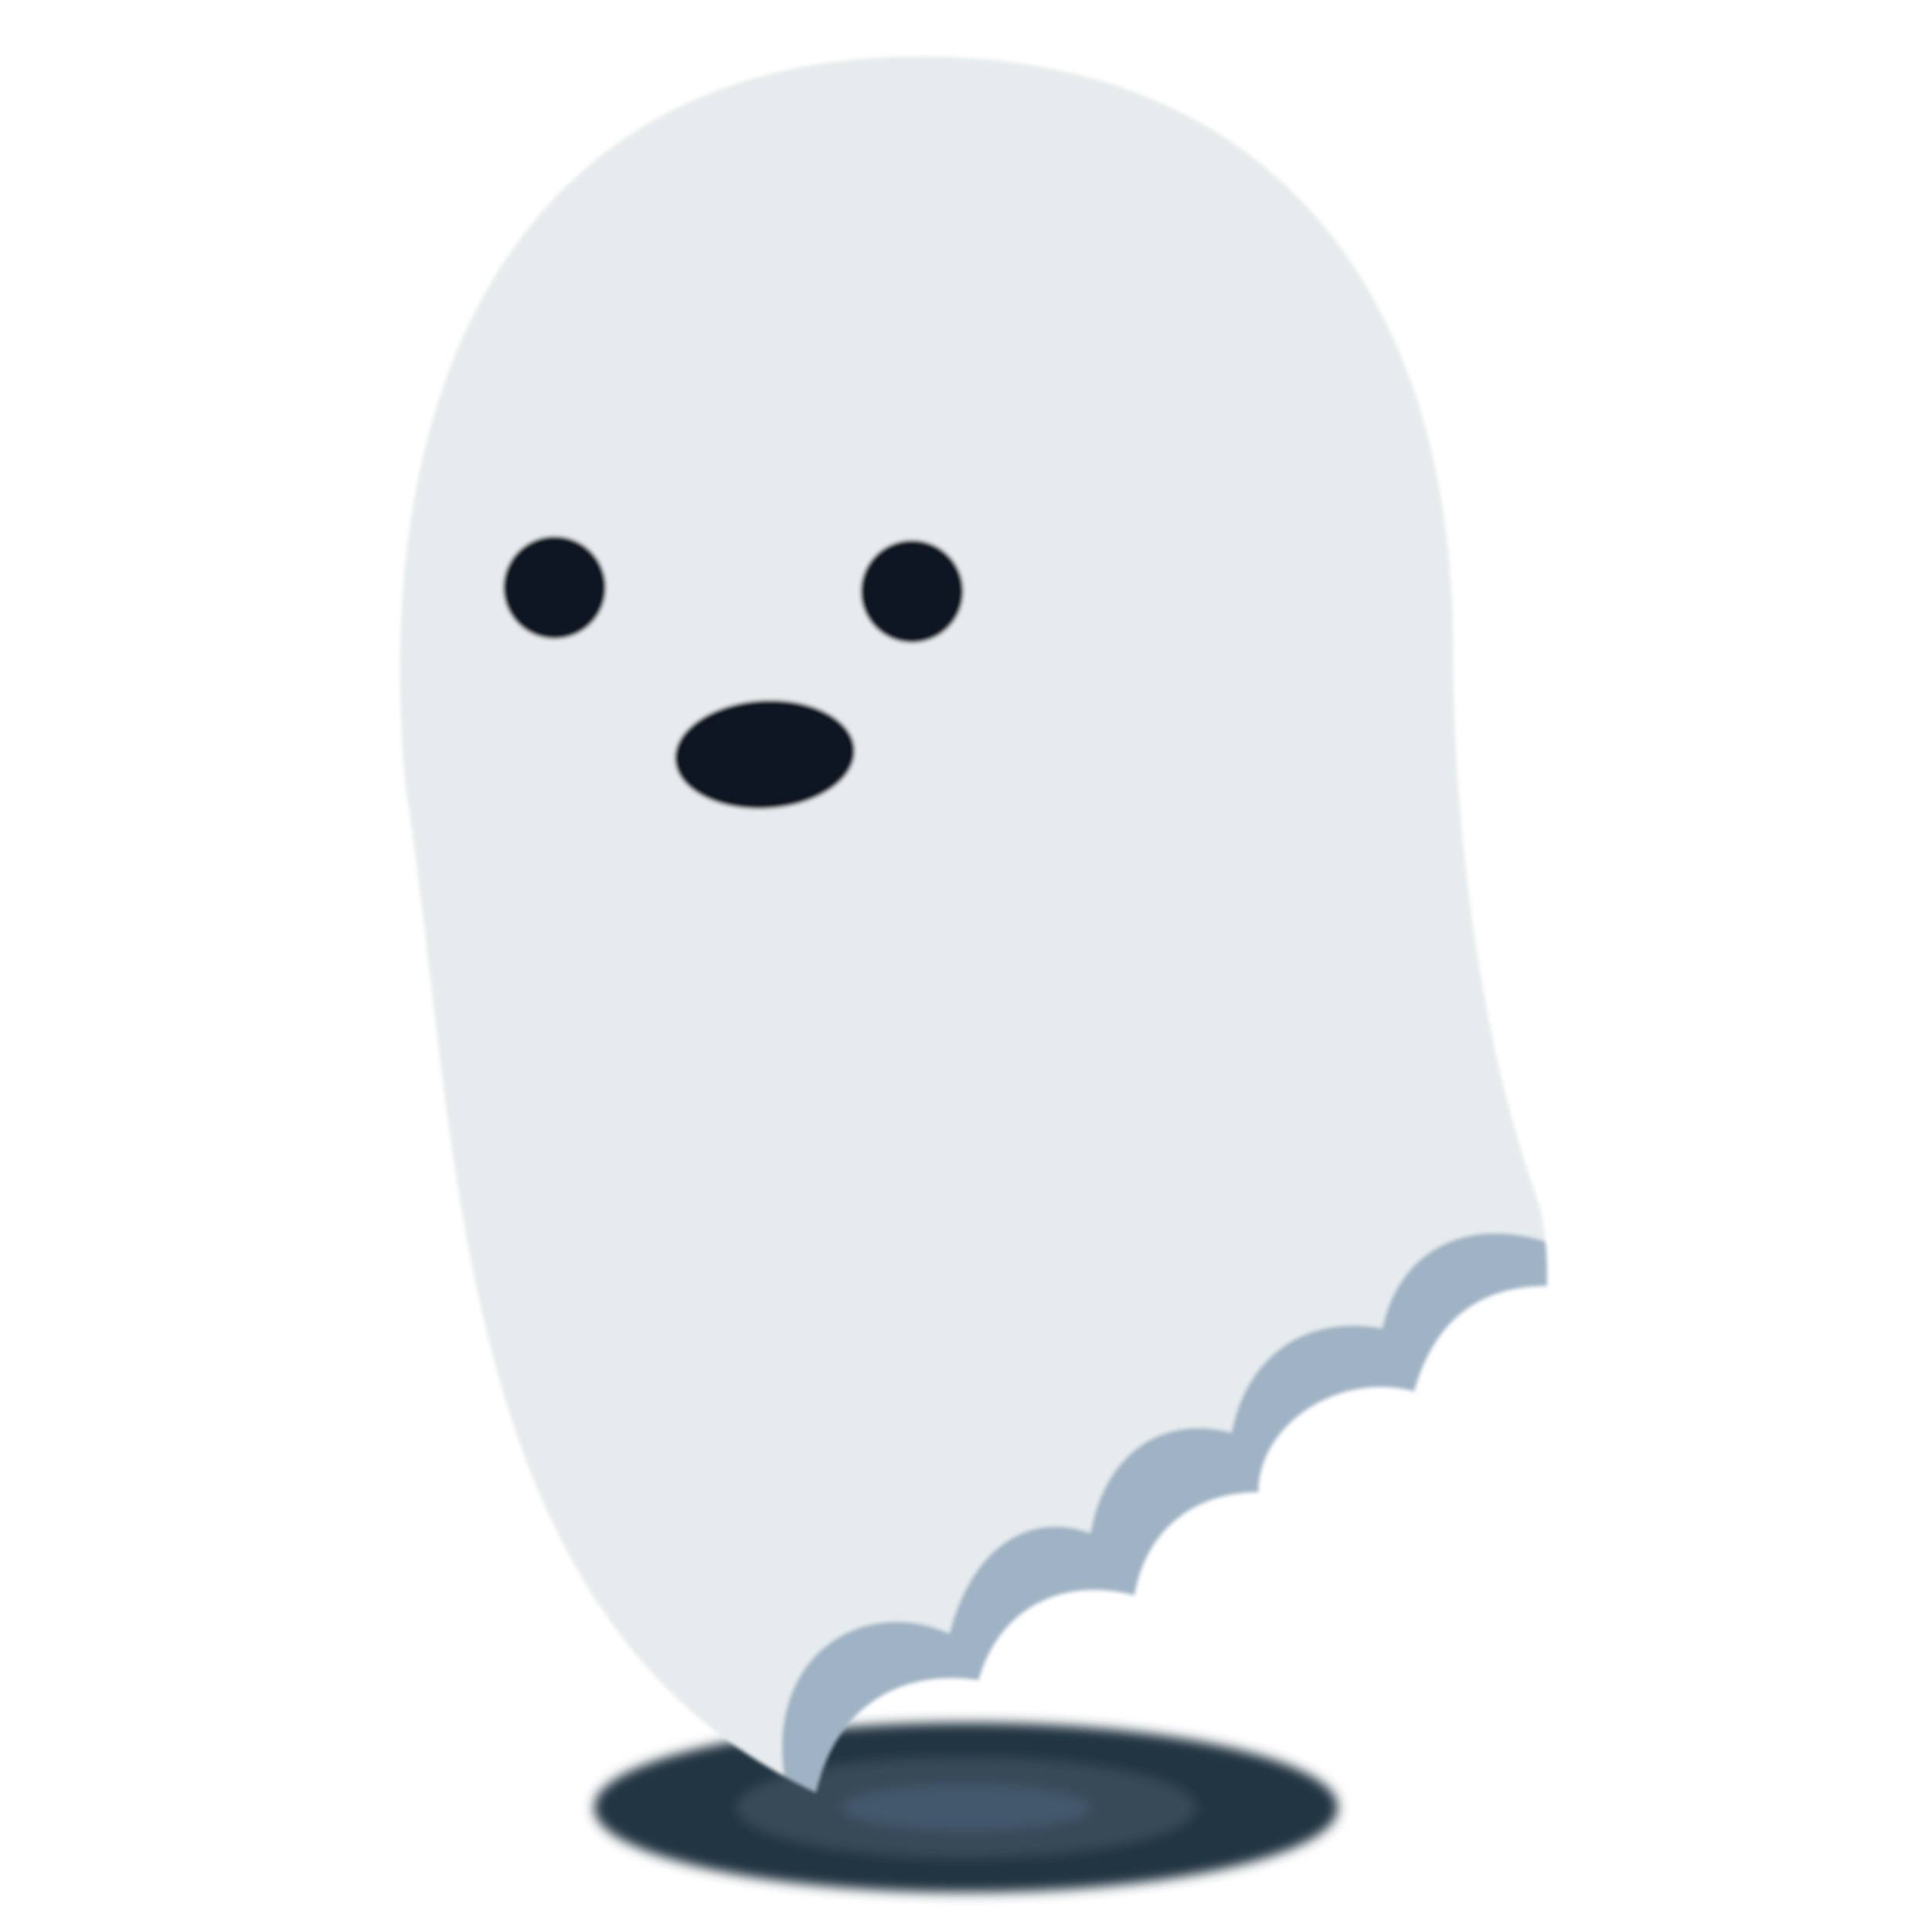
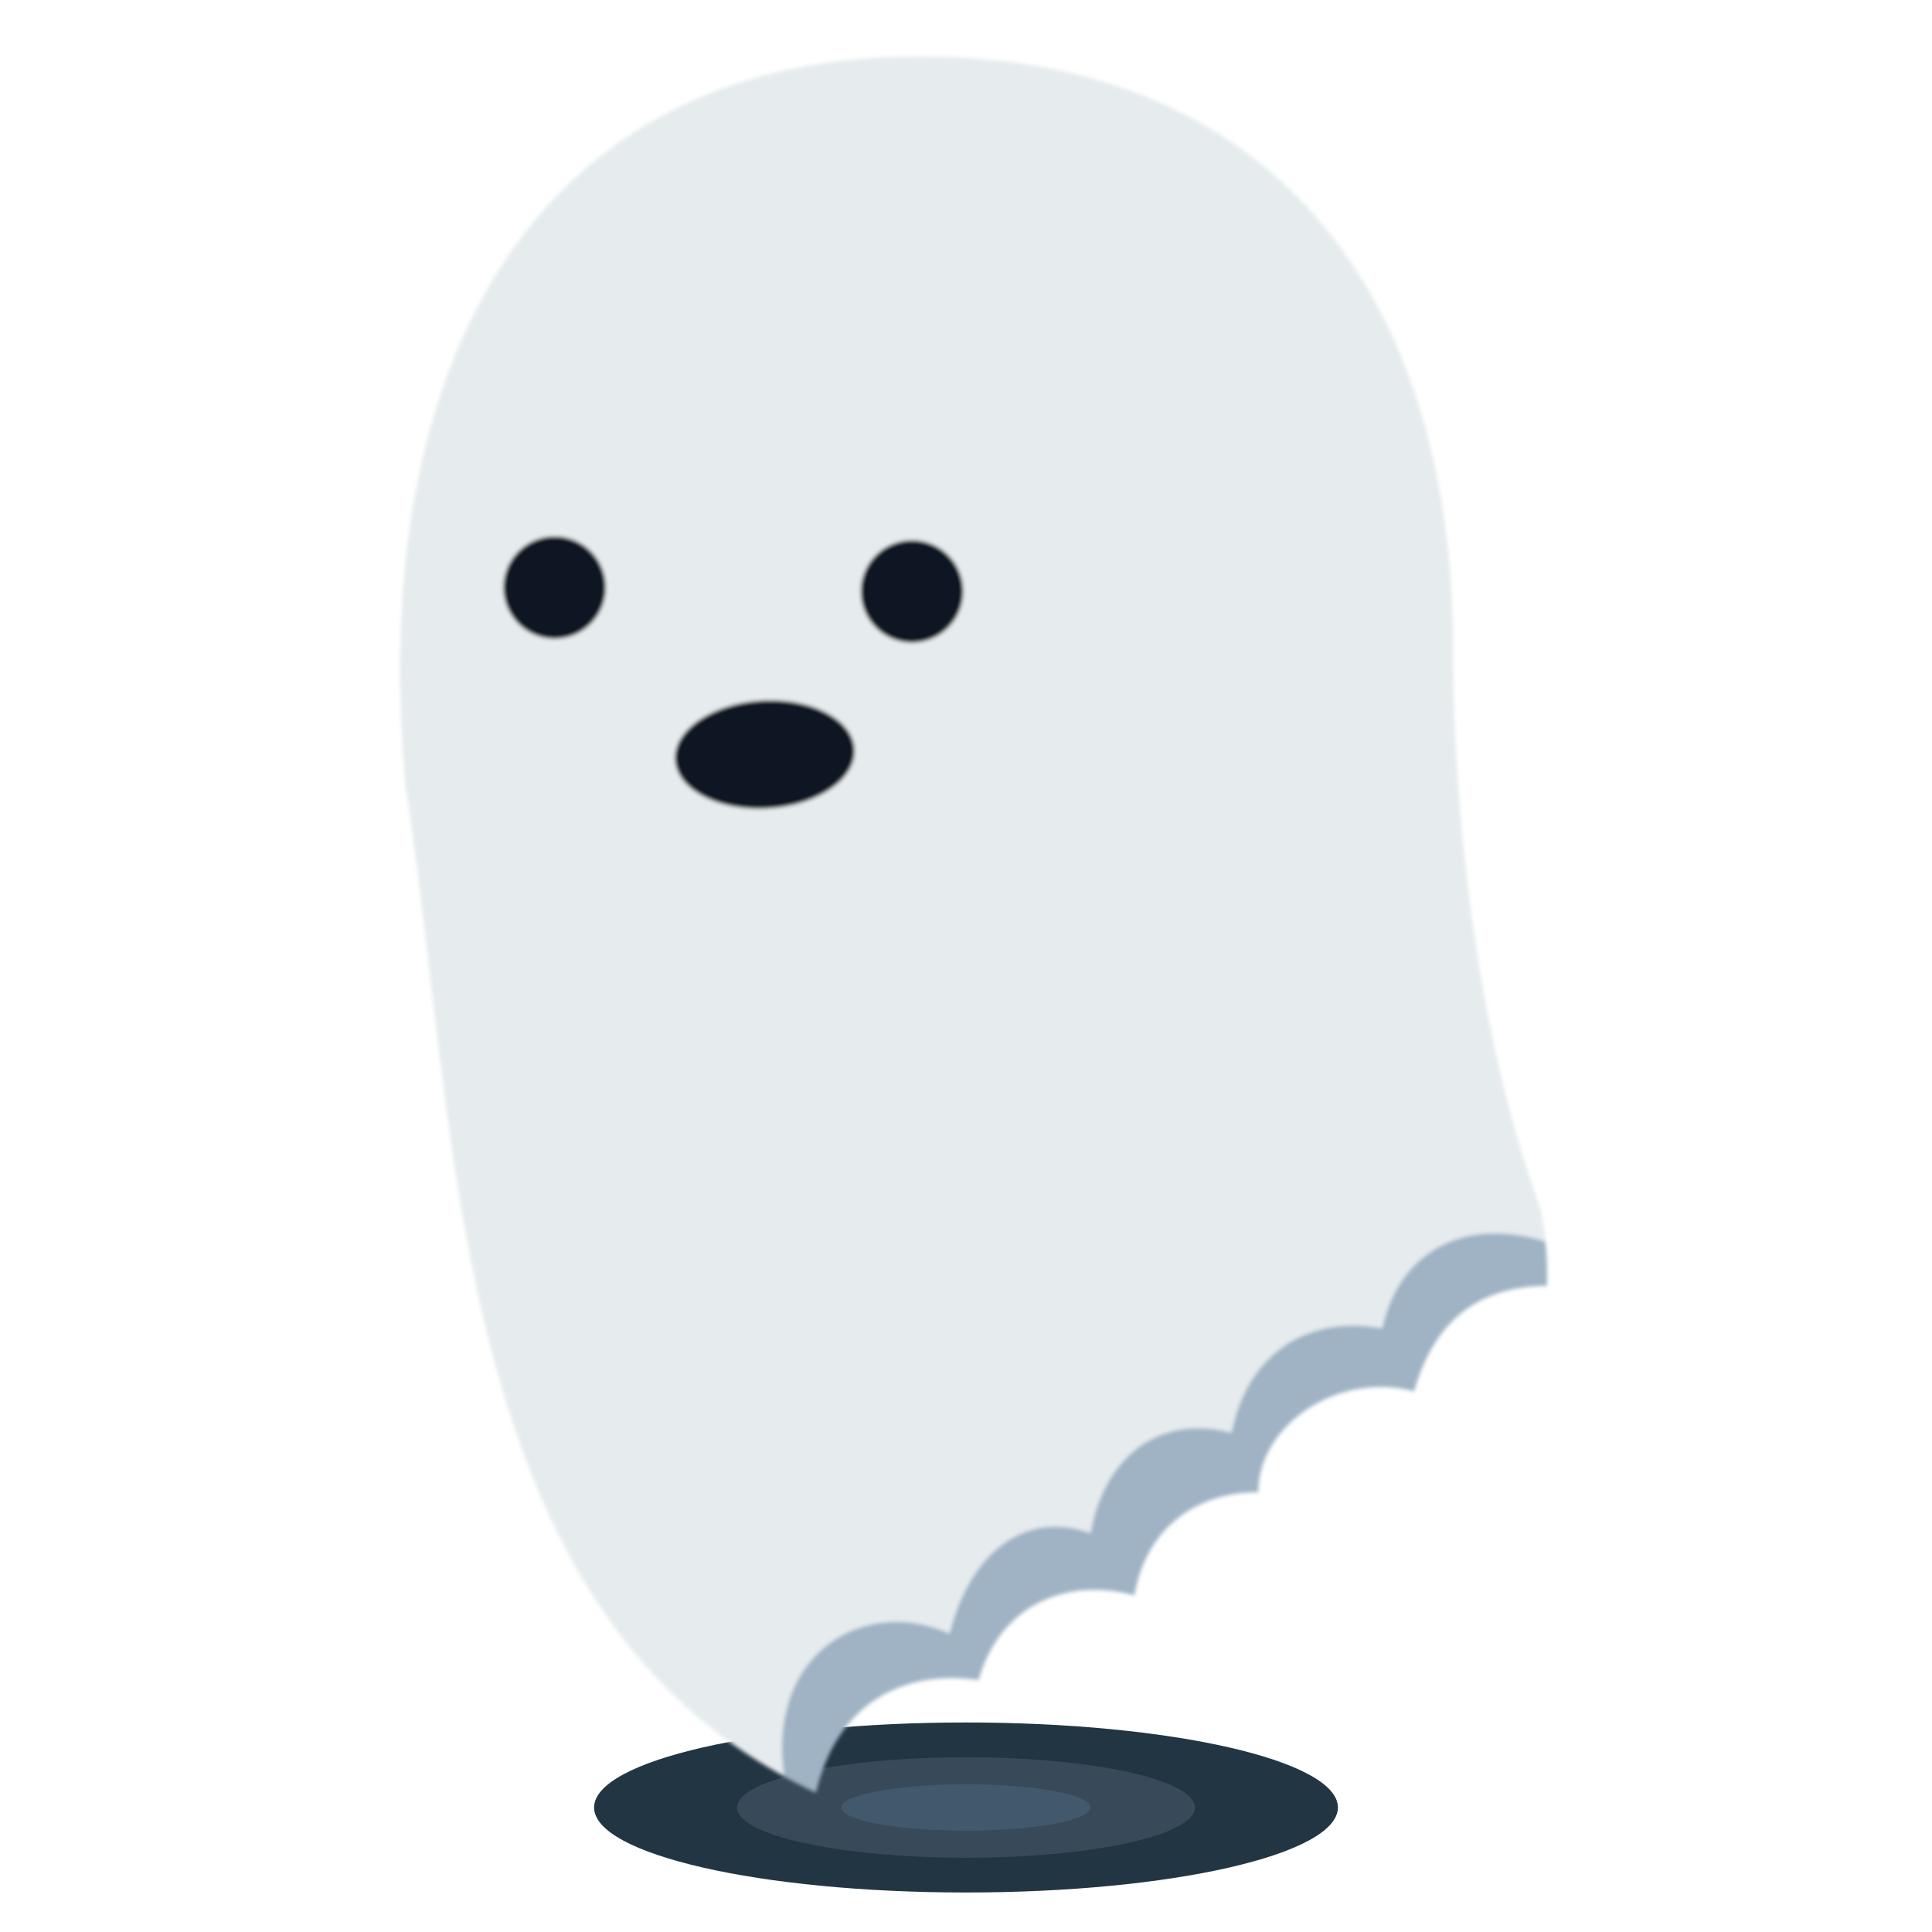
- <svg xmlns="http://www.w3.org/2000/svg" id="ghost-logo" viewBox="0 0 1000 1000" width="1000" height="1000" style="background-color:rgb(8,25,33)">
-   <style>@font-face {font-family: 'Concert One';src:url('../fonts/ConcertOne-Regular.ttf') format('truetype')}</style>
+ <svg xmlns="http://www.w3.org/2000/svg" id="ghost-logo" viewBox="0 0 1000 1000" width="1000" height="1000" style="background-color:#081921">
+   <style>@font-face{font-family:'Concert One';src:url('../fonts/ConcertOne-Regular.ttf') format('truetype')}</style>
  <defs id="dynamic-definitions">
-     <filter id="g-lmtot4gbx8--filter-list" x="-10%" y="-10%" width="130%" height="140%" filterUnits="objectBoundingBox">
-       <feGaussianBlur id="g-lmtot4gbx8--filter-list-blur-0" stdDeviation="3,3" result="result" />
+     <filter id="g-lmtot4gbx8 --filter-list" x="-10%" y="-10%" width="130%" height="140%" filterUnits="objectBoundingBox">
+       <feGaussianBlur id="g-lmtot4gbx8 --filter-list-blur-0" stdDeviation="3,3" result="result" />
    </filter>
    <filter id="g-u46ixgfdg9q--filter-list" x="-10%" y="-10%" width="130%" height="130%" filterUnits="objectBoundingBox">
      <feGaussianBlur id="g-u46ixgfdg9q--filter-list-blur-0" stdDeviation="1,1" result="result" />
    </filter>
  </defs>
-   <g id="g-lmtot4gbx8" transform-origin="500 935.55" filter="url(#g-lmtot4gbx8--filter-list)">
-     <ellipse id="ellipse-fq6oe177ase" transform-origin="0 0" rx="192.5" ry="44" transform="matrix(1 0 0 1 500 935.55)" fill="rgb(34,53,67)" stroke="none" stroke-width="0" />
-     <ellipse id="ellipse-6h7jlgft9m4" transform-origin="0 0" rx="118.5" ry="26" transform="matrix(1 0 0 1 500 935.55)" fill="rgb(56,74,89)" stroke="none" stroke-width="0" />
-     <ellipse id="ellipse-09n0x5k7j5k8" transform-origin="0 0" rx="64.5" ry="12" transform="matrix(1 0 0 1 500 935.55)" fill="rgb(66,88,108)" stroke="none" stroke-width="0" />
+   <g id="g-lmtot4gbx8" transform-origin="500 935.55" filter="url(#g-lmtot4gbx8 --filter-list)">
+     <ellipse id="ellipse-fq6oe177ase" transform-origin="0 0" rx="192.5" ry="44" transform="matrix(1 0 0 1 500 935.55)" fill="#223543" stroke="none" stroke-width="0" />
+     <ellipse id="ellipse-6h7jlgft9m4" transform-origin="0 0" rx="118.5" ry="26" transform="matrix(1 0 0 1 500 935.55)" fill="#384A59" stroke="none" stroke-width="0" />
+     <ellipse id="ellipse-09n0x5k7j5k8" transform-origin="0 0" rx="64.5" ry="12" transform="matrix(1 0 0 1 500 935.55)" fill="#42586C" stroke="none" stroke-width="0" />
    <animateTransform attributeName="transform" type="scale" values="1 1;0.9 0.9;1 1" keyTimes="0;0.5;1" calcMode="spline" keySplines="0.42 0 0.58 1;0.42 0 0.58 1" dur="6" additive="sum" repeatCount="indefinite" />
    <animate attributeName="opacity" values="1;0.75;1" keyTimes="0;0.5;1" calcMode="spline" keySplines="0.42 0 0.58 1;0.42 0 0.58 1" dur="6" repeatCount="indefinite" />
  </g>
  <g id="g-u46ixgfdg9q" transform-origin="503.54 478.2" transform="matrix(1 0 0 1 0.000001 0)" filter="url(#g-u46ixgfdg9q--filter-list)">
    <g id="g-0v39emf7lio" transform-origin="503.9 478.51" transform="matrix(1 0 0 1 0 0.000001)">
-       <path id="path-p9odjajuitf" transform-origin="511.65 477.24" d="M209.93,406.928C189.762,188.634,276.349,37.555,459.07,29.66C651.263,21.355,752.106,145.925,752.106,335.746C752.106,414.083,763.099,531.18,796.002,621.663C798.982,629.814,800.938,646.677,800.747,665.559C766.5,665.559,742.5,682.55,731.937,720.133C692.5,709.55,651.263,737.55,651.263,772.334C616.5,772.334,592.5,793.55,587.199,825.721C548.5,815.55,516.5,833.55,506.525,869.617C465.5,863.55,432.5,883.55,422.292,927.749C231.285,838.771,238.403,588.445,209.93,406.928Z" transform="matrix(1 0 0 1 0.000002 0.000001)" fill="rgb(230,235,237)" stroke="none" stroke-width="2" />
-       <path id="path-nhifg6i30gb" transform-origin="511.65 477.24" d="M799.872,642.549C800.752,649.919,800.747,658.154,800.747,665.559C766.5,665.559,742.5,682.55,731.937,720.133C692.5,709.55,651.263,737.55,651.263,772.334C616.5,772.334,592.5,793.55,587.199,825.721C548.5,815.55,516.5,833.55,506.525,869.617C465.5,863.55,432.5,883.55,422.292,927.749C416.676,925.133,411.231,922.378,405.952,919.488C396.5,855.55,447.5,825.721,491.5,845.55C501.765,804.353,529.861,781.125,564.5,793.55C571.275,754.68,599.04,731.673,637.5,741.55C644.298,705.428,672.114,679.767,715.5,687.55C723.402,649.961,755.405,628.945,799.872,642.549Z" transform="matrix(1 0 0 1 0.000002 0.000001)" fill="rgb(159,179,197)" stroke="none" stroke-width="2" />
+       <path id="path-p9odjajuitf" transform-origin="511.65 477.24" d="M209.93,406.928C189.762,188.634,276.349,37.555,459.07,29.66C651.263,21.355,752.106,145.925,752.106,335.746C752.106,414.083,763.099,531.18,796.002,621.663C798.982,629.814,800.938,646.677,800.747,665.559C766.5,665.559,742.5,682.55,731.937,720.133C692.5,709.55,651.263,737.55,651.263,772.334C616.5,772.334,592.5,793.55,587.199,825.721C548.5,815.55,516.5,833.55,506.525,869.617C465.5,863.55,432.5,883.55,422.292,927.749C231.285,838.771,238.403,588.445,209.93,406.928Z" transform="matrix(1 0 0 1 0.000002 0.000001)" fill="#E6EBED" stroke="none" stroke-width="2" />
+       <path id="path-nhifg6i30gb" transform-origin="511.65 477.24" d="M799.872,642.549C800.752,649.919,800.747,658.154,800.747,665.559C766.5,665.559,742.5,682.55,731.937,720.133C692.5,709.55,651.263,737.55,651.263,772.334C616.5,772.334,592.5,793.55,587.199,825.721C548.5,815.55,516.5,833.55,506.525,869.617C465.5,863.55,432.5,883.55,422.292,927.749C416.676,925.133,411.231,922.378,405.952,919.488C396.5,855.55,447.5,825.721,491.5,845.55C501.765,804.353,529.861,781.125,564.5,793.55C571.275,754.68,599.04,731.673,637.5,741.55C644.298,705.428,672.114,679.767,715.5,687.55C723.402,649.961,755.405,628.945,799.872,642.549Z" transform="matrix(1 0 0 1 0.000002 0.000001)" fill="#9FB3C5" stroke="none" stroke-width="2" />
      <g id="g-2gx2er8tz0v" transform-origin="391 318.84" transform="matrix(1 0 0 1 -11.44839 35.56557)">
-         <ellipse id="ellipse-gfnrhufhw96" transform-origin="0 0" rx="26.5" ry="26.5" transform="matrix(1 0 0 1 298.5 268.55)" fill="rgb(8,25,33)" stroke="none" stroke-width="0" />
-         <ellipse id="ellipse-pfx2bjjlk5" transform-origin="0 0" rx="26.5" ry="26.5" transform="matrix(1 0 0 1 483.5 270.55)" fill="rgb(8,25,33)" stroke="none" stroke-width="0" />
+         <ellipse id="ellipse-gfnrhufhw96" transform-origin="0 0" rx="26.5" ry="26.5" transform="matrix(1 0 0 1 298.5 268.55)" fill="#081921" stroke="none" stroke-width="0" />
+         <ellipse id="ellipse-pfx2bjjlk5" transform-origin="0 0" rx="26.5" ry="26.5" transform="matrix(1 0 0 1 483.5 270.55)" fill="#081921" stroke="none" stroke-width="0" />
        <animateTransform attributeName="transform" type="translate" values="0 0;0.14 -0.54;0 -0.81;-0.27 -1.09;-0.41 -1.22;-0.54 -1.22;-0.81 -1.09;-1.08 -0.81;-1.35 -0.54;-1.35 -0.41;-1.35 -0.14;-1.35 0.13;-1.35 0.41;-1.08 0.41;-0.68 0.68;-0.54 0.41;35.16 -1.83;35.3 -1.69;35.16 -1.42;34.89 -1.28;34.62 -1.28;34.35 -1.42;34.08 -1.69;33.94 -1.96;33.94 -2.1;34.08 -2.23;34.21 -2.23;34.35 -2.37;34.62 -2.1;34.62 -1.83;34.62 -1.55;34.35 -1.55;34.08 -1.55;33.81 -1.69;33.67 -1.69;33.4 -1.83;33.27 -2.1;33.27 -2.37;33.13 -2.91;32.99 -3.18;0 0;-0.27 -0.14;-0.37 -0.39;-0.31 -0.73;0.03 -0.72;0.29 -0.54;0.46 -0.5;0.7 0.02;0 0" keyTimes="0;0.02;0.03;0.05;0.07;0.08;0.1;0.12;0.13;0.15;0.17;0.18;0.2;0.22;0.23;0.25;0.37;0.38;0.4;0.42;0.43;0.45;0.47;0.48;0.5;0.52;0.53;0.55;0.57;0.58;0.6;0.62;0.63;0.65;0.67;0.68;0.7;0.72;0.73;0.75;0.87;0.88;0.9;0.92;0.93;0.95;0.97;0.98;1" calcMode="spline" keySplines="0 0 1 1;0 0 1 1;0 0 1 1;0 0 1 1;0 0 1 1;0 0 1 1;0 0 1 1;0 0 1 1;0 0 1 1;0 0 1 1;0 0 1 1;0 0 1 1;0 0 1 1;0 0 1 1;0 0 1 1;0 0 0.58 1;0 0 1 1;0 0 1 1;0 0 1 1;0 0 1 1;0 0 1 1;0 0 1 1;0 0 1 1;0 0 1 1;0 0 1 1;0 0 1 1;0 0 1 1;0 0 1 1;0 0 1 1;0 0 1 1;0 0 1 1;0 0 1 1;0 0 1 1;0 0 1 1;0 0 1 1;0 0 1 1;0 0 1 1;0 0 1 1;0 0 1 1;0 0 0.58 1;0 0 1 1;0 0 1 1;0 0 1 1;0 0 1 1;0 0 1 1;0 0 1 1;0 0 1 1;0 0 1 1" dur="6" additive="sum" repeatCount="indefinite" />
      </g>
-       <ellipse id="ellipse-b0weu2yp0aa" transform-origin="0.11 0" rx="46.57" ry="28" transform="matrix(0.998239 -0.059318 0.059318 0.998239 395.854 390.5421)" fill="rgb(8,25,33)" stroke="none" stroke-width="0">
+       <ellipse id="ellipse-b0weu2yp0aa" transform-origin="0.11 0" rx="46.57" ry="28" transform="matrix(0.998239 -0.059318 0.059318 0.998239 395.854 390.5421)" fill="#081921" stroke="none" stroke-width="0">
        <animate attributeName="rx" values="46.57;46.57;28.535;28.535;46.57;46.57" keyTimes="0;0.27;0.3;0.43;0.45;1" dur="6" repeatCount="indefinite" />
        <animate attributeName="ry" values="28;28;28;28;28;28" keyTimes="0;0.27;0.3;0.43;0.45;1" dur="6" repeatCount="indefinite" />
      </ellipse>
      <animateTransform attributeName="transform" type="translate" values="0 0;5 0;0 0;-5 0;0 0;5 0;0 0;-5 0;0 0" keyTimes="0;0.13;0.25;0.38;0.5;0.63;0.75;0.88;1" dur="6" additive="sum" repeatCount="indefinite" />
    </g>
    <animateTransform attributeName="transform" type="translate" values="0 0;0 -16.5;0 -33;0 -16.5;0 0" keyTimes="0;0.25;0.5;0.75;1" calcMode="spline" keySplines="0.42 0 0.58 1;0.42 0 0.58 1;0.42 0 0.58 1;0.42 0 0.58 1" dur="6" additive="sum" repeatCount="indefinite" />
  </g>
  <g id="g-rzx333yeojq" transform-origin="88.43 455.81" transform="matrix(1 0 0 1 191.9596 -36.68099)">
-     <text id="text-ghp036jynbo" transform-origin="0 0" font-family="&quot;Concert One&quot;" font-size="50" letter-spacing="0" transform="matrix(1.201176 0 0 1 80 452.8576)" opacity="0" fill="rgb(0,0,0)" stroke="none" stroke-width="0" data-first-tspan-props="{&quot;shape&quot;:{&quot;text&quot;:&quot;B&quot;,&quot;position&quot;:{&quot;value&quot;:{&quot;x&quot;:0,&quot;y&quot;:0}},&quot;fontFamily&quot;:&quot;Concert One&quot;,&quot;fontSize&quot;:110,&quot;fontStyle&quot;:{&quot;bold&quot;:false,&quot;italic&quot;:false},&quot;textDecoration&quot;:{&quot;underline&quot;:false,&quot;overline&quot;:false,&quot;strike&quot;:false},&quot;letterSpacing&quot;:0},&quot;transform&quot;:{&quot;origin&quot;:{&quot;disabled&quot;:false,&quot;keys&quot;:null,&quot;value&quot;:{&quot;x&quot;:147.02447,&quot;y&quot;:322.496266,&quot;type&quot;:&quot;corner&quot;}},&quot;translate&quot;:{&quot;disabled&quot;:false,&quot;keys&quot;:null,&quot;value&quot;:{&quot;x&quot;:-137.388336,&quot;y&quot;:17.320734}},&quot;scale&quot;:{&quot;disabled&quot;:false,&quot;keys&quot;:null,&quot;value&quot;:{&quot;x&quot;:1,&quot;y&quot;:1}},&quot;skew&quot;:{&quot;disabled&quot;:false,&quot;keys&quot;:null,&quot;value&quot;:{&quot;x&quot;:0,&quot;y&quot;:0}},&quot;rotate&quot;:{&quot;disabled&quot;:false,&quot;keys&quot;:null,&quot;value&quot;:0},&quot;autoRotate&quot;:false},&quot;compositing&quot;:{&quot;blend&quot;:&quot;normal&quot;,&quot;isolate&quot;:false,&quot;opacity&quot;:{&quot;disabled&quot;:false,&quot;keys&quot;:null,&quot;value&quot;:1},&quot;paintOrder&quot;:&quot;fill stroke markers&quot;,&quot;clip&quot;:{&quot;path&quot;:null,&quot;rule&quot;:false},&quot;mask&quot;:{&quot;source&quot;:null}},&quot;filter&quot;:{&quot;list&quot;:{&quot;disabled&quot;:false,&quot;keys&quot;:null,&quot;value&quot;:[]}},&quot;fill&quot;:{&quot;paint&quot;:{&quot;disabled&quot;:false,&quot;keys&quot;:null,&quot;value&quot;:{&quot;type&quot;:&quot;color&quot;,&quot;value&quot;:{&quot;r&quot;:230,&quot;g&quot;:235,&quot;b&quot;:237,&quot;a&quot;:1}}},&quot;opacity&quot;:{&quot;disabled&quot;:false,&quot;keys&quot;:null,&quot;value&quot;:1},&quot;rule&quot;:false},&quot;stroke&quot;:{&quot;paint&quot;:{&quot;disabled&quot;:false,&quot;keys&quot;:null,&quot;value&quot;:{&quot;type&quot;:&quot;color&quot;,&quot;value&quot;:{&quot;r&quot;:8,&quot;g&quot;:25,&quot;b&quot;:33,&quot;a&quot;:1}}},&quot;opacity&quot;:{&quot;disabled&quot;:false,&quot;keys&quot;:null,&quot;value&quot;:1},&quot;width&quot;:{&quot;disabled&quot;:false,&quot;keys&quot;:null,&quot;value&quot;:3},&quot;lineCap&quot;:&quot;butt&quot;,&quot;lineJoin&quot;:&quot;miter&quot;,&quot;miterLimit&quot;:{&quot;value&quot;:4},&quot;dashOffset&quot;:{&quot;disabled&quot;:false,&quot;keys&quot;:null,&quot;value&quot;:0},&quot;dashArray&quot;:{&quot;disabled&quot;:false,&quot;keys&quot;:null,&quot;value&quot;:[]}}}">
+     <text id="text-ghp036jynbo" transform-origin="0 0" font-family="Concert One" font-size="50" letter-spacing="0" transform="matrix(1.201176 0 0 1 80 452.8576)" opacity="0" fill="#000" stroke="none" stroke-width="0">
      <animateTransform attributeName="transform" type="translate" values="0 0;0 0;0 -410;0 -410" keyTimes="0;0.3;0.41;1" calcMode="spline" keySplines="0 0 1 1;0.42 0 1 1;0 0 1 1" dur="6" additive="sum" repeatCount="indefinite" />
      <animate attributeName="opacity" values="0;0;1;0.5;0.5" keyTimes="0;0.3;0.3;0.41;1" dur="6" repeatCount="indefinite" />
-       <tspan id="tspan-4usqpr2hfk5" x="0" y="0" font-family="&quot;Concert One&quot;" font-size="110" letter-spacing="0" transform="matrix(1 0 0 1 9.636134 339.817)" fill="rgb(230,235,237)" stroke="rgb(8,25,33)" stroke-width="3">B</tspan>
+       <tspan id="tspan-4usqpr2hfk5" x="0" y="0" font-family="Concert One" font-size="110" letter-spacing="0" transform="matrix(1 0 0 1 9.636134 339.817)" fill="#E6EBED" stroke="#081921" stroke-width="3">B</tspan>
    </text>
-     <text id="text-m1xv98vu0ml" transform-origin="0 0" font-family="&quot;Concert One&quot;" font-size="50" letter-spacing="0" transform="matrix(1.201176 0 0 1 160 452.86)" opacity="0" fill="rgb(0,0,0)" stroke="none" stroke-width="0" data-first-tspan-props="{&quot;shape&quot;:{&quot;text&quot;:&quot;O&quot;,&quot;position&quot;:{&quot;value&quot;:{&quot;x&quot;:0,&quot;y&quot;:0}},&quot;fontFamily&quot;:&quot;Concert One&quot;,&quot;fontSize&quot;:110,&quot;fontStyle&quot;:{&quot;bold&quot;:false,&quot;italic&quot;:false},&quot;textDecoration&quot;:{&quot;underline&quot;:false,&quot;overline&quot;:false,&quot;strike&quot;:false},&quot;letterSpacing&quot;:0},&quot;transform&quot;:{&quot;origin&quot;:{&quot;disabled&quot;:false,&quot;keys&quot;:null,&quot;value&quot;:{&quot;x&quot;:147.02447,&quot;y&quot;:322.496266,&quot;type&quot;:&quot;corner&quot;}},&quot;translate&quot;:{&quot;disabled&quot;:false,&quot;keys&quot;:null,&quot;value&quot;:{&quot;x&quot;:-137.388336,&quot;y&quot;:17.320734}},&quot;scale&quot;:{&quot;disabled&quot;:false,&quot;keys&quot;:null,&quot;value&quot;:{&quot;x&quot;:1,&quot;y&quot;:1}},&quot;skew&quot;:{&quot;disabled&quot;:false,&quot;keys&quot;:null,&quot;value&quot;:{&quot;x&quot;:0,&quot;y&quot;:0}},&quot;rotate&quot;:{&quot;disabled&quot;:false,&quot;keys&quot;:null,&quot;value&quot;:0},&quot;autoRotate&quot;:false},&quot;compositing&quot;:{&quot;blend&quot;:&quot;normal&quot;,&quot;isolate&quot;:false,&quot;opacity&quot;:{&quot;disabled&quot;:false,&quot;keys&quot;:null,&quot;value&quot;:1},&quot;paintOrder&quot;:&quot;fill stroke markers&quot;,&quot;clip&quot;:{&quot;path&quot;:null,&quot;rule&quot;:false},&quot;mask&quot;:{&quot;source&quot;:null}},&quot;filter&quot;:{&quot;list&quot;:{&quot;disabled&quot;:false,&quot;keys&quot;:null,&quot;value&quot;:[]}},&quot;fill&quot;:{&quot;paint&quot;:{&quot;disabled&quot;:false,&quot;keys&quot;:null,&quot;value&quot;:{&quot;type&quot;:&quot;color&quot;,&quot;value&quot;:{&quot;r&quot;:230,&quot;g&quot;:235,&quot;b&quot;:237,&quot;a&quot;:1}}},&quot;opacity&quot;:{&quot;disabled&quot;:false,&quot;keys&quot;:null,&quot;value&quot;:1},&quot;rule&quot;:false},&quot;stroke&quot;:{&quot;paint&quot;:{&quot;disabled&quot;:false,&quot;keys&quot;:null,&quot;value&quot;:{&quot;type&quot;:&quot;color&quot;,&quot;value&quot;:{&quot;r&quot;:8,&quot;g&quot;:25,&quot;b&quot;:33,&quot;a&quot;:1}}},&quot;opacity&quot;:{&quot;disabled&quot;:false,&quot;keys&quot;:null,&quot;value&quot;:1},&quot;width&quot;:{&quot;disabled&quot;:false,&quot;keys&quot;:null,&quot;value&quot;:3},&quot;lineCap&quot;:&quot;butt&quot;,&quot;lineJoin&quot;:&quot;miter&quot;,&quot;miterLimit&quot;:{&quot;value&quot;:4},&quot;dashOffset&quot;:{&quot;disabled&quot;:false,&quot;keys&quot;:null,&quot;value&quot;:0},&quot;dashArray&quot;:{&quot;disabled&quot;:false,&quot;keys&quot;:null,&quot;value&quot;:[]}}}">
+     <text id="text-m1xv98vu0ml" transform-origin="0 0" font-family="Concert One" font-size="50" letter-spacing="0" transform="matrix(1.201176 0 0 1 160 452.86)" opacity="0" fill="#000" stroke="none" stroke-width="0">
      <animateTransform attributeName="transform" type="translate" values="0 0;0 0;0 -410;0 -410" keyTimes="0;0.32;0.43;1" calcMode="spline" keySplines="0 0 1 1;0.42 0 1 1;0 0 1 1" dur="6" additive="sum" repeatCount="indefinite" />
      <animate attributeName="opacity" values="0;0;1;0.5;0.5" keyTimes="0;0.32;0.32;0.43;1" dur="6" repeatCount="indefinite" />
-       <tspan id="tspan-9qdx79v3kut" x="0" y="0" font-family="&quot;Concert One&quot;" font-size="110" letter-spacing="0" transform="matrix(1 0 0 1 9.636134 339.817)" fill="rgb(230,235,237)" stroke="rgb(8,25,33)" stroke-width="3">O</tspan>
+       <tspan id="tspan-9qdx79v3kut" x="0" y="0" font-family="Concert One" font-size="110" letter-spacing="0" transform="matrix(1 0 0 1 9.636134 339.817)" fill="#E6EBED" stroke="#081921" stroke-width="3">O</tspan>
    </text>
-     <text id="text-d05iro0yc5a" transform-origin="0 0" font-family="&quot;Concert One&quot;" font-size="50" letter-spacing="0" transform="matrix(1.201176 0 0 1 240 452.86)" opacity="0" fill="rgb(0,0,0)" stroke="none" stroke-width="0" data-first-tspan-props="{&quot;shape&quot;:{&quot;text&quot;:&quot;O&quot;,&quot;position&quot;:{&quot;value&quot;:{&quot;x&quot;:0,&quot;y&quot;:0}},&quot;fontFamily&quot;:&quot;Concert One&quot;,&quot;fontSize&quot;:110,&quot;fontStyle&quot;:{&quot;bold&quot;:false,&quot;italic&quot;:false},&quot;textDecoration&quot;:{&quot;underline&quot;:false,&quot;overline&quot;:false,&quot;strike&quot;:false},&quot;letterSpacing&quot;:0},&quot;transform&quot;:{&quot;origin&quot;:{&quot;disabled&quot;:false,&quot;keys&quot;:null,&quot;value&quot;:{&quot;x&quot;:147.02447,&quot;y&quot;:322.496266,&quot;type&quot;:&quot;corner&quot;}},&quot;translate&quot;:{&quot;disabled&quot;:false,&quot;keys&quot;:null,&quot;value&quot;:{&quot;x&quot;:-137.388336,&quot;y&quot;:17.320734}},&quot;scale&quot;:{&quot;disabled&quot;:false,&quot;keys&quot;:null,&quot;value&quot;:{&quot;x&quot;:1,&quot;y&quot;:1}},&quot;skew&quot;:{&quot;disabled&quot;:false,&quot;keys&quot;:null,&quot;value&quot;:{&quot;x&quot;:0,&quot;y&quot;:0}},&quot;rotate&quot;:{&quot;disabled&quot;:false,&quot;keys&quot;:null,&quot;value&quot;:0},&quot;autoRotate&quot;:false},&quot;compositing&quot;:{&quot;blend&quot;:&quot;normal&quot;,&quot;isolate&quot;:false,&quot;opacity&quot;:{&quot;disabled&quot;:false,&quot;keys&quot;:null,&quot;value&quot;:1},&quot;paintOrder&quot;:&quot;fill stroke markers&quot;,&quot;clip&quot;:{&quot;path&quot;:null,&quot;rule&quot;:false},&quot;mask&quot;:{&quot;source&quot;:null}},&quot;filter&quot;:{&quot;list&quot;:{&quot;disabled&quot;:false,&quot;keys&quot;:null,&quot;value&quot;:[]}},&quot;fill&quot;:{&quot;paint&quot;:{&quot;disabled&quot;:false,&quot;keys&quot;:null,&quot;value&quot;:{&quot;type&quot;:&quot;color&quot;,&quot;value&quot;:{&quot;r&quot;:230,&quot;g&quot;:235,&quot;b&quot;:237,&quot;a&quot;:1}}},&quot;opacity&quot;:{&quot;disabled&quot;:false,&quot;keys&quot;:null,&quot;value&quot;:1},&quot;rule&quot;:false},&quot;stroke&quot;:{&quot;paint&quot;:{&quot;disabled&quot;:false,&quot;keys&quot;:null,&quot;value&quot;:{&quot;type&quot;:&quot;color&quot;,&quot;value&quot;:{&quot;r&quot;:8,&quot;g&quot;:25,&quot;b&quot;:33,&quot;a&quot;:1}}},&quot;opacity&quot;:{&quot;disabled&quot;:false,&quot;keys&quot;:null,&quot;value&quot;:1},&quot;width&quot;:{&quot;disabled&quot;:false,&quot;keys&quot;:null,&quot;value&quot;:3},&quot;lineCap&quot;:&quot;butt&quot;,&quot;lineJoin&quot;:&quot;miter&quot;,&quot;miterLimit&quot;:{&quot;value&quot;:4},&quot;dashOffset&quot;:{&quot;disabled&quot;:false,&quot;keys&quot;:null,&quot;value&quot;:0},&quot;dashArray&quot;:{&quot;disabled&quot;:false,&quot;keys&quot;:null,&quot;value&quot;:[]}}}">
+     <text id="text-d05iro0yc5a" transform-origin="0 0" font-family="Concert One" font-size="50" letter-spacing="0" transform="matrix(1.201176 0 0 1 240 452.86)" opacity="0" fill="#000" stroke="none" stroke-width="0">
      <animateTransform attributeName="transform" type="translate" values="0 0;0 0;0 -410;0 -410" keyTimes="0;0.35;0.46;1" calcMode="spline" keySplines="0 0 1 1;0.42 0 1 1;0 0 1 1" dur="6" additive="sum" repeatCount="indefinite" />
      <animate attributeName="opacity" values="0;0;1;0.5;0.5" keyTimes="0;0.35;0.35;0.46;1" dur="6" repeatCount="indefinite" />
-       <tspan id="tspan-4zof16vit4l" x="0" y="0" font-family="&quot;Concert One&quot;" font-size="110" letter-spacing="0" transform="matrix(1 0 0 1 9.636134 339.817)" fill="rgb(230,235,237)" stroke="rgb(8,25,33)" stroke-width="3">O</tspan>
+       <tspan id="tspan-4zof16vit4l" x="0" y="0" font-family="Concert One" font-size="110" letter-spacing="0" transform="matrix(1 0 0 1 9.636134 339.817)" fill="#E6EBED" stroke="#081921" stroke-width="3">O</tspan>
    </text>
-     <text id="text-1zch1a1x77f" transform-origin="0 0" font-family="&quot;Concert One&quot;" font-size="50" letter-spacing="0" transform="matrix(1.201176 0 0 1 320 452.86)" opacity="0" fill="rgb(0,0,0)" stroke="none" stroke-width="0" data-first-tspan-props="{&quot;shape&quot;:{&quot;text&quot;:&quot;O&quot;,&quot;position&quot;:{&quot;value&quot;:{&quot;x&quot;:0,&quot;y&quot;:0}},&quot;fontFamily&quot;:&quot;Concert One&quot;,&quot;fontSize&quot;:110,&quot;fontStyle&quot;:{&quot;bold&quot;:false,&quot;italic&quot;:false},&quot;textDecoration&quot;:{&quot;underline&quot;:false,&quot;overline&quot;:false,&quot;strike&quot;:false},&quot;letterSpacing&quot;:0},&quot;transform&quot;:{&quot;origin&quot;:{&quot;disabled&quot;:false,&quot;keys&quot;:null,&quot;value&quot;:{&quot;x&quot;:147.02447,&quot;y&quot;:322.496266,&quot;type&quot;:&quot;corner&quot;}},&quot;translate&quot;:{&quot;disabled&quot;:false,&quot;keys&quot;:null,&quot;value&quot;:{&quot;x&quot;:-137.388336,&quot;y&quot;:17.320734}},&quot;scale&quot;:{&quot;disabled&quot;:false,&quot;keys&quot;:null,&quot;value&quot;:{&quot;x&quot;:1,&quot;y&quot;:1}},&quot;skew&quot;:{&quot;disabled&quot;:false,&quot;keys&quot;:null,&quot;value&quot;:{&quot;x&quot;:0,&quot;y&quot;:0}},&quot;rotate&quot;:{&quot;disabled&quot;:false,&quot;keys&quot;:null,&quot;value&quot;:0},&quot;autoRotate&quot;:false},&quot;compositing&quot;:{&quot;blend&quot;:&quot;normal&quot;,&quot;isolate&quot;:false,&quot;opacity&quot;:{&quot;disabled&quot;:false,&quot;keys&quot;:null,&quot;value&quot;:1},&quot;paintOrder&quot;:&quot;fill stroke markers&quot;,&quot;clip&quot;:{&quot;path&quot;:null,&quot;rule&quot;:false},&quot;mask&quot;:{&quot;source&quot;:null}},&quot;filter&quot;:{&quot;list&quot;:{&quot;disabled&quot;:false,&quot;keys&quot;:null,&quot;value&quot;:[]}},&quot;fill&quot;:{&quot;paint&quot;:{&quot;disabled&quot;:false,&quot;keys&quot;:null,&quot;value&quot;:{&quot;type&quot;:&quot;color&quot;,&quot;value&quot;:{&quot;r&quot;:230,&quot;g&quot;:235,&quot;b&quot;:237,&quot;a&quot;:1}}},&quot;opacity&quot;:{&quot;disabled&quot;:false,&quot;keys&quot;:null,&quot;value&quot;:1},&quot;rule&quot;:false},&quot;stroke&quot;:{&quot;paint&quot;:{&quot;disabled&quot;:false,&quot;keys&quot;:null,&quot;value&quot;:{&quot;type&quot;:&quot;color&quot;,&quot;value&quot;:{&quot;r&quot;:8,&quot;g&quot;:25,&quot;b&quot;:33,&quot;a&quot;:1}}},&quot;opacity&quot;:{&quot;disabled&quot;:false,&quot;keys&quot;:null,&quot;value&quot;:1},&quot;width&quot;:{&quot;disabled&quot;:false,&quot;keys&quot;:null,&quot;value&quot;:3},&quot;lineCap&quot;:&quot;butt&quot;,&quot;lineJoin&quot;:&quot;miter&quot;,&quot;miterLimit&quot;:{&quot;value&quot;:4},&quot;dashOffset&quot;:{&quot;disabled&quot;:false,&quot;keys&quot;:null,&quot;value&quot;:0},&quot;dashArray&quot;:{&quot;disabled&quot;:false,&quot;keys&quot;:null,&quot;value&quot;:[]}}}">
+     <text id="text-1zch1a1x77f" transform-origin="0 0" font-family="Concert One" font-size="50" letter-spacing="0" transform="matrix(1.201176 0 0 1 320 452.86)" opacity="0" fill="#000" stroke="none" stroke-width="0">
      <animateTransform attributeName="transform" type="translate" values="0 0;0 0;0 -410;0 -410" keyTimes="0;0.38;0.49;1" calcMode="spline" keySplines="0 0 1 1;0.42 0 1 1;0 0 1 1" dur="6" additive="sum" repeatCount="indefinite" />
      <animate attributeName="opacity" values="0;0;1;0.5;0.5" keyTimes="0;0.37;0.38;0.49;1" dur="6" repeatCount="indefinite" />
-       <tspan id="tspan-tv66nb6gby" x="0" y="0" font-family="&quot;Concert One&quot;" font-size="110" letter-spacing="0" transform="matrix(1 0 0 1 9.636134 339.817)" fill="rgb(230,235,237)" stroke="rgb(8,25,33)" stroke-width="3">O</tspan>
+       <tspan id="tspan-tv66nb6gby" x="0" y="0" font-family="Concert One" font-size="110" letter-spacing="0" transform="matrix(1 0 0 1 9.636134 339.817)" fill="#E6EBED" stroke="#081921" stroke-width="3">O</tspan>
    </text>
-     <text id="text-ht65lvdxtzj" transform-origin="0 0" font-family="&quot;Concert One&quot;" font-size="50" letter-spacing="0" transform="matrix(1.201176 0 0 1 400 452.86)" opacity="0" fill="rgb(0,0,0)" stroke="none" stroke-width="0" data-first-tspan-props="{&quot;shape&quot;:{&quot;text&quot;:&quot;O&quot;,&quot;position&quot;:{&quot;value&quot;:{&quot;x&quot;:0,&quot;y&quot;:0}},&quot;fontFamily&quot;:&quot;Concert One&quot;,&quot;fontSize&quot;:110,&quot;fontStyle&quot;:{&quot;bold&quot;:false,&quot;italic&quot;:false},&quot;textDecoration&quot;:{&quot;underline&quot;:false,&quot;overline&quot;:false,&quot;strike&quot;:false},&quot;letterSpacing&quot;:0},&quot;transform&quot;:{&quot;origin&quot;:{&quot;disabled&quot;:false,&quot;keys&quot;:null,&quot;value&quot;:{&quot;x&quot;:147.02447,&quot;y&quot;:322.496266,&quot;type&quot;:&quot;corner&quot;}},&quot;translate&quot;:{&quot;disabled&quot;:false,&quot;keys&quot;:null,&quot;value&quot;:{&quot;x&quot;:-137.388336,&quot;y&quot;:17.320734}},&quot;scale&quot;:{&quot;disabled&quot;:false,&quot;keys&quot;:null,&quot;value&quot;:{&quot;x&quot;:1,&quot;y&quot;:1}},&quot;skew&quot;:{&quot;disabled&quot;:false,&quot;keys&quot;:null,&quot;value&quot;:{&quot;x&quot;:0,&quot;y&quot;:0}},&quot;rotate&quot;:{&quot;disabled&quot;:false,&quot;keys&quot;:null,&quot;value&quot;:0},&quot;autoRotate&quot;:false},&quot;compositing&quot;:{&quot;blend&quot;:&quot;normal&quot;,&quot;isolate&quot;:false,&quot;opacity&quot;:{&quot;disabled&quot;:false,&quot;keys&quot;:null,&quot;value&quot;:1},&quot;paintOrder&quot;:&quot;fill stroke markers&quot;,&quot;clip&quot;:{&quot;path&quot;:null,&quot;rule&quot;:false},&quot;mask&quot;:{&quot;source&quot;:null}},&quot;filter&quot;:{&quot;list&quot;:{&quot;disabled&quot;:false,&quot;keys&quot;:null,&quot;value&quot;:[]}},&quot;fill&quot;:{&quot;paint&quot;:{&quot;disabled&quot;:false,&quot;keys&quot;:null,&quot;value&quot;:{&quot;type&quot;:&quot;color&quot;,&quot;value&quot;:{&quot;r&quot;:230,&quot;g&quot;:235,&quot;b&quot;:237,&quot;a&quot;:1}}},&quot;opacity&quot;:{&quot;disabled&quot;:false,&quot;keys&quot;:null,&quot;value&quot;:1},&quot;rule&quot;:false},&quot;stroke&quot;:{&quot;paint&quot;:{&quot;disabled&quot;:false,&quot;keys&quot;:null,&quot;value&quot;:{&quot;type&quot;:&quot;color&quot;,&quot;value&quot;:{&quot;r&quot;:8,&quot;g&quot;:25,&quot;b&quot;:33,&quot;a&quot;:1}}},&quot;opacity&quot;:{&quot;disabled&quot;:false,&quot;keys&quot;:null,&quot;value&quot;:1},&quot;width&quot;:{&quot;disabled&quot;:false,&quot;keys&quot;:null,&quot;value&quot;:3},&quot;lineCap&quot;:&quot;butt&quot;,&quot;lineJoin&quot;:&quot;miter&quot;,&quot;miterLimit&quot;:{&quot;value&quot;:4},&quot;dashOffset&quot;:{&quot;disabled&quot;:false,&quot;keys&quot;:null,&quot;value&quot;:0},&quot;dashArray&quot;:{&quot;disabled&quot;:false,&quot;keys&quot;:null,&quot;value&quot;:[]}}}">
+     <text id="text-ht65lvdxtzj" transform-origin="0 0" font-family="Concert One" font-size="50" letter-spacing="0" transform="matrix(1.201176 0 0 1 400 452.86)" opacity="0" fill="#000" stroke="none" stroke-width="0">
      <animateTransform attributeName="transform" type="translate" values="0 0;0 0;0 -410;0 -410" keyTimes="0;0.4;0.52;1" calcMode="spline" keySplines="0 0 1 1;0.42 0 1 1;0 0 1 1" dur="6" additive="sum" repeatCount="indefinite" />
      <animate attributeName="opacity" values="0;0;1;0.5;0.5" keyTimes="0;0.4;0.4;0.52;1" dur="6" repeatCount="indefinite" />
-       <tspan id="tspan-gy4r6i4p1ig" x="0" y="0" font-family="&quot;Concert One&quot;" font-size="110" letter-spacing="0" transform="matrix(1 0 0 1 9.636134 339.817)" fill="rgb(230,235,237)" stroke="rgb(8,25,33)" stroke-width="3">O</tspan>
+       <tspan id="tspan-gy4r6i4p1ig" x="0" y="0" font-family="Concert One" font-size="110" letter-spacing="0" transform="matrix(1 0 0 1 9.636134 339.817)" fill="#E6EBED" stroke="#081921" stroke-width="3">O</tspan>
    </text>
-     <text id="text-0dkpb20xh3k" transform-origin="0 0" font-family="&quot;Concert One&quot;" font-size="50" letter-spacing="0" transform="matrix(1.201176 0 0 1 480 452.86)" opacity="0" fill="rgb(0,0,0)" stroke="none" stroke-width="0" data-first-tspan-props="{&quot;shape&quot;:{&quot;text&quot;:&quot;O&quot;,&quot;position&quot;:{&quot;value&quot;:{&quot;x&quot;:0,&quot;y&quot;:0}},&quot;fontFamily&quot;:&quot;Concert One&quot;,&quot;fontSize&quot;:110,&quot;fontStyle&quot;:{&quot;bold&quot;:false,&quot;italic&quot;:false},&quot;textDecoration&quot;:{&quot;underline&quot;:false,&quot;overline&quot;:false,&quot;strike&quot;:false},&quot;letterSpacing&quot;:0},&quot;transform&quot;:{&quot;origin&quot;:{&quot;disabled&quot;:false,&quot;keys&quot;:null,&quot;value&quot;:{&quot;x&quot;:147.02447,&quot;y&quot;:322.496266,&quot;type&quot;:&quot;corner&quot;}},&quot;translate&quot;:{&quot;disabled&quot;:false,&quot;keys&quot;:null,&quot;value&quot;:{&quot;x&quot;:-137.388336,&quot;y&quot;:17.320734}},&quot;scale&quot;:{&quot;disabled&quot;:false,&quot;keys&quot;:null,&quot;value&quot;:{&quot;x&quot;:1,&quot;y&quot;:1}},&quot;skew&quot;:{&quot;disabled&quot;:false,&quot;keys&quot;:null,&quot;value&quot;:{&quot;x&quot;:0,&quot;y&quot;:0}},&quot;rotate&quot;:{&quot;disabled&quot;:false,&quot;keys&quot;:null,&quot;value&quot;:0},&quot;autoRotate&quot;:false},&quot;compositing&quot;:{&quot;blend&quot;:&quot;normal&quot;,&quot;isolate&quot;:false,&quot;opacity&quot;:{&quot;disabled&quot;:false,&quot;keys&quot;:null,&quot;value&quot;:1},&quot;paintOrder&quot;:&quot;fill stroke markers&quot;,&quot;clip&quot;:{&quot;path&quot;:null,&quot;rule&quot;:false},&quot;mask&quot;:{&quot;source&quot;:null}},&quot;filter&quot;:{&quot;list&quot;:{&quot;disabled&quot;:false,&quot;keys&quot;:null,&quot;value&quot;:[]}},&quot;fill&quot;:{&quot;paint&quot;:{&quot;disabled&quot;:false,&quot;keys&quot;:null,&quot;value&quot;:{&quot;type&quot;:&quot;color&quot;,&quot;value&quot;:{&quot;r&quot;:230,&quot;g&quot;:235,&quot;b&quot;:237,&quot;a&quot;:1}}},&quot;opacity&quot;:{&quot;disabled&quot;:false,&quot;keys&quot;:null,&quot;value&quot;:1},&quot;rule&quot;:false},&quot;stroke&quot;:{&quot;paint&quot;:{&quot;disabled&quot;:false,&quot;keys&quot;:null,&quot;value&quot;:{&quot;type&quot;:&quot;color&quot;,&quot;value&quot;:{&quot;r&quot;:8,&quot;g&quot;:25,&quot;b&quot;:33,&quot;a&quot;:1}}},&quot;opacity&quot;:{&quot;disabled&quot;:false,&quot;keys&quot;:null,&quot;value&quot;:1},&quot;width&quot;:{&quot;disabled&quot;:false,&quot;keys&quot;:null,&quot;value&quot;:3},&quot;lineCap&quot;:&quot;butt&quot;,&quot;lineJoin&quot;:&quot;miter&quot;,&quot;miterLimit&quot;:{&quot;value&quot;:4},&quot;dashOffset&quot;:{&quot;disabled&quot;:false,&quot;keys&quot;:null,&quot;value&quot;:0},&quot;dashArray&quot;:{&quot;disabled&quot;:false,&quot;keys&quot;:null,&quot;value&quot;:[]}}}">
+     <text id="text-0dkpb20xh3k" transform-origin="0 0" font-family="Concert One" font-size="50" letter-spacing="0" transform="matrix(1.201176 0 0 1 480 452.86)" opacity="0" fill="#000" stroke="none" stroke-width="0">
      <animateTransform attributeName="transform" type="translate" values="0 0;0 0;0 -410;0 -410" keyTimes="0;0.43;0.54;1" calcMode="spline" keySplines="0 0 1 1;0.42 0 1 1;0 0 1 1" dur="6" additive="sum" repeatCount="indefinite" />
      <animate attributeName="opacity" values="0;0;1;0.5;0.5" keyTimes="0;0.43;0.43;0.54;1" dur="6" repeatCount="indefinite" />
-       <tspan id="tspan-pxnstf63vx9" x="0" y="0" font-family="&quot;Concert One&quot;" font-size="110" letter-spacing="0" transform="matrix(1 0 0 1 9.636134 339.817)" fill="rgb(230,235,237)" stroke="rgb(8,25,33)" stroke-width="3">O</tspan>
+       <tspan id="tspan-pxnstf63vx9" x="0" y="0" font-family="Concert One" font-size="110" letter-spacing="0" transform="matrix(1 0 0 1 9.636134 339.817)" fill="#E6EBED" stroke="#081921" stroke-width="3">O</tspan>
    </text>
-     <text id="text-vhg98m1odxh" transform-origin="0 0" font-family="&quot;Concert One&quot;" font-size="50" letter-spacing="0" transform="matrix(1.201176 0 0 1 560 452.86)" opacity="0" fill="rgb(0,0,0)" stroke="none" stroke-width="0" data-first-tspan-props="{&quot;shape&quot;:{&quot;text&quot;:&quot;!&quot;,&quot;position&quot;:{&quot;value&quot;:{&quot;x&quot;:0,&quot;y&quot;:0}},&quot;fontFamily&quot;:&quot;Concert One&quot;,&quot;fontSize&quot;:110,&quot;fontStyle&quot;:{&quot;bold&quot;:false,&quot;italic&quot;:false},&quot;textDecoration&quot;:{&quot;underline&quot;:false,&quot;overline&quot;:false,&quot;strike&quot;:false},&quot;letterSpacing&quot;:0},&quot;transform&quot;:{&quot;origin&quot;:{&quot;disabled&quot;:false,&quot;keys&quot;:null,&quot;value&quot;:{&quot;x&quot;:147.02447,&quot;y&quot;:322.496266,&quot;type&quot;:&quot;corner&quot;}},&quot;translate&quot;:{&quot;disabled&quot;:false,&quot;keys&quot;:null,&quot;value&quot;:{&quot;x&quot;:-137.388336,&quot;y&quot;:17.320734}},&quot;scale&quot;:{&quot;disabled&quot;:false,&quot;keys&quot;:null,&quot;value&quot;:{&quot;x&quot;:1,&quot;y&quot;:1}},&quot;skew&quot;:{&quot;disabled&quot;:false,&quot;keys&quot;:null,&quot;value&quot;:{&quot;x&quot;:0,&quot;y&quot;:0}},&quot;rotate&quot;:{&quot;disabled&quot;:false,&quot;keys&quot;:null,&quot;value&quot;:0},&quot;autoRotate&quot;:false},&quot;compositing&quot;:{&quot;blend&quot;:&quot;normal&quot;,&quot;isolate&quot;:false,&quot;opacity&quot;:{&quot;disabled&quot;:false,&quot;keys&quot;:null,&quot;value&quot;:1},&quot;paintOrder&quot;:&quot;fill stroke markers&quot;,&quot;clip&quot;:{&quot;path&quot;:null,&quot;rule&quot;:false},&quot;mask&quot;:{&quot;source&quot;:null}},&quot;filter&quot;:{&quot;list&quot;:{&quot;disabled&quot;:false,&quot;keys&quot;:null,&quot;value&quot;:[]}},&quot;fill&quot;:{&quot;paint&quot;:{&quot;disabled&quot;:false,&quot;keys&quot;:null,&quot;value&quot;:{&quot;type&quot;:&quot;color&quot;,&quot;value&quot;:{&quot;r&quot;:230,&quot;g&quot;:235,&quot;b&quot;:237,&quot;a&quot;:1}}},&quot;opacity&quot;:{&quot;disabled&quot;:false,&quot;keys&quot;:null,&quot;value&quot;:1},&quot;rule&quot;:false},&quot;stroke&quot;:{&quot;paint&quot;:{&quot;disabled&quot;:false,&quot;keys&quot;:null,&quot;value&quot;:{&quot;type&quot;:&quot;color&quot;,&quot;value&quot;:{&quot;r&quot;:8,&quot;g&quot;:25,&quot;b&quot;:33,&quot;a&quot;:1}}},&quot;opacity&quot;:{&quot;disabled&quot;:false,&quot;keys&quot;:null,&quot;value&quot;:1},&quot;width&quot;:{&quot;disabled&quot;:false,&quot;keys&quot;:null,&quot;value&quot;:3},&quot;lineCap&quot;:&quot;butt&quot;,&quot;lineJoin&quot;:&quot;miter&quot;,&quot;miterLimit&quot;:{&quot;value&quot;:4},&quot;dashOffset&quot;:{&quot;disabled&quot;:false,&quot;keys&quot;:null,&quot;value&quot;:0},&quot;dashArray&quot;:{&quot;disabled&quot;:false,&quot;keys&quot;:null,&quot;value&quot;:[]}}}">
+     <text id="text-vhg98m1odxh" transform-origin="0 0" font-family="Concert One" font-size="50" letter-spacing="0" transform="matrix(1.201176 0 0 1 560 452.86)" opacity="0" fill="#000" stroke="none" stroke-width="0">
      <animateTransform attributeName="transform" type="translate" values="0 0;0 0;0 -410;0 -410" keyTimes="0;0.45;0.57;1" calcMode="spline" keySplines="0 0 1 1;0.42 0 1 1;0 0 1 1" dur="6" additive="sum" repeatCount="indefinite" />
      <animate attributeName="opacity" values="0;0;1;0.5;0.5" keyTimes="0;0.45;0.45;0.57;1" dur="6" repeatCount="indefinite" />
-       <tspan id="tspan-xo6g20qzwtb" x="0" y="0" font-family="&quot;Concert One&quot;" font-size="110" letter-spacing="0" transform="matrix(1 0 0 1 9.636134 339.817)" fill="rgb(230,235,237)" stroke="rgb(8,25,33)" stroke-width="3">!</tspan>
+       <tspan id="tspan-xo6g20qzwtb" x="0" y="0" font-family="Concert One" font-size="110" letter-spacing="0" transform="matrix(1 0 0 1 9.636134 339.817)" fill="#E6EBED" stroke="#081921" stroke-width="3">!</tspan>
    </text>
    <animateTransform attributeName="transform" type="translate" values="0 0;0 0;-792 -25;-792 -25" keyTimes="0;0.3;0.57;1" dur="6" additive="sum" repeatCount="indefinite" />
  </g>
</svg>
